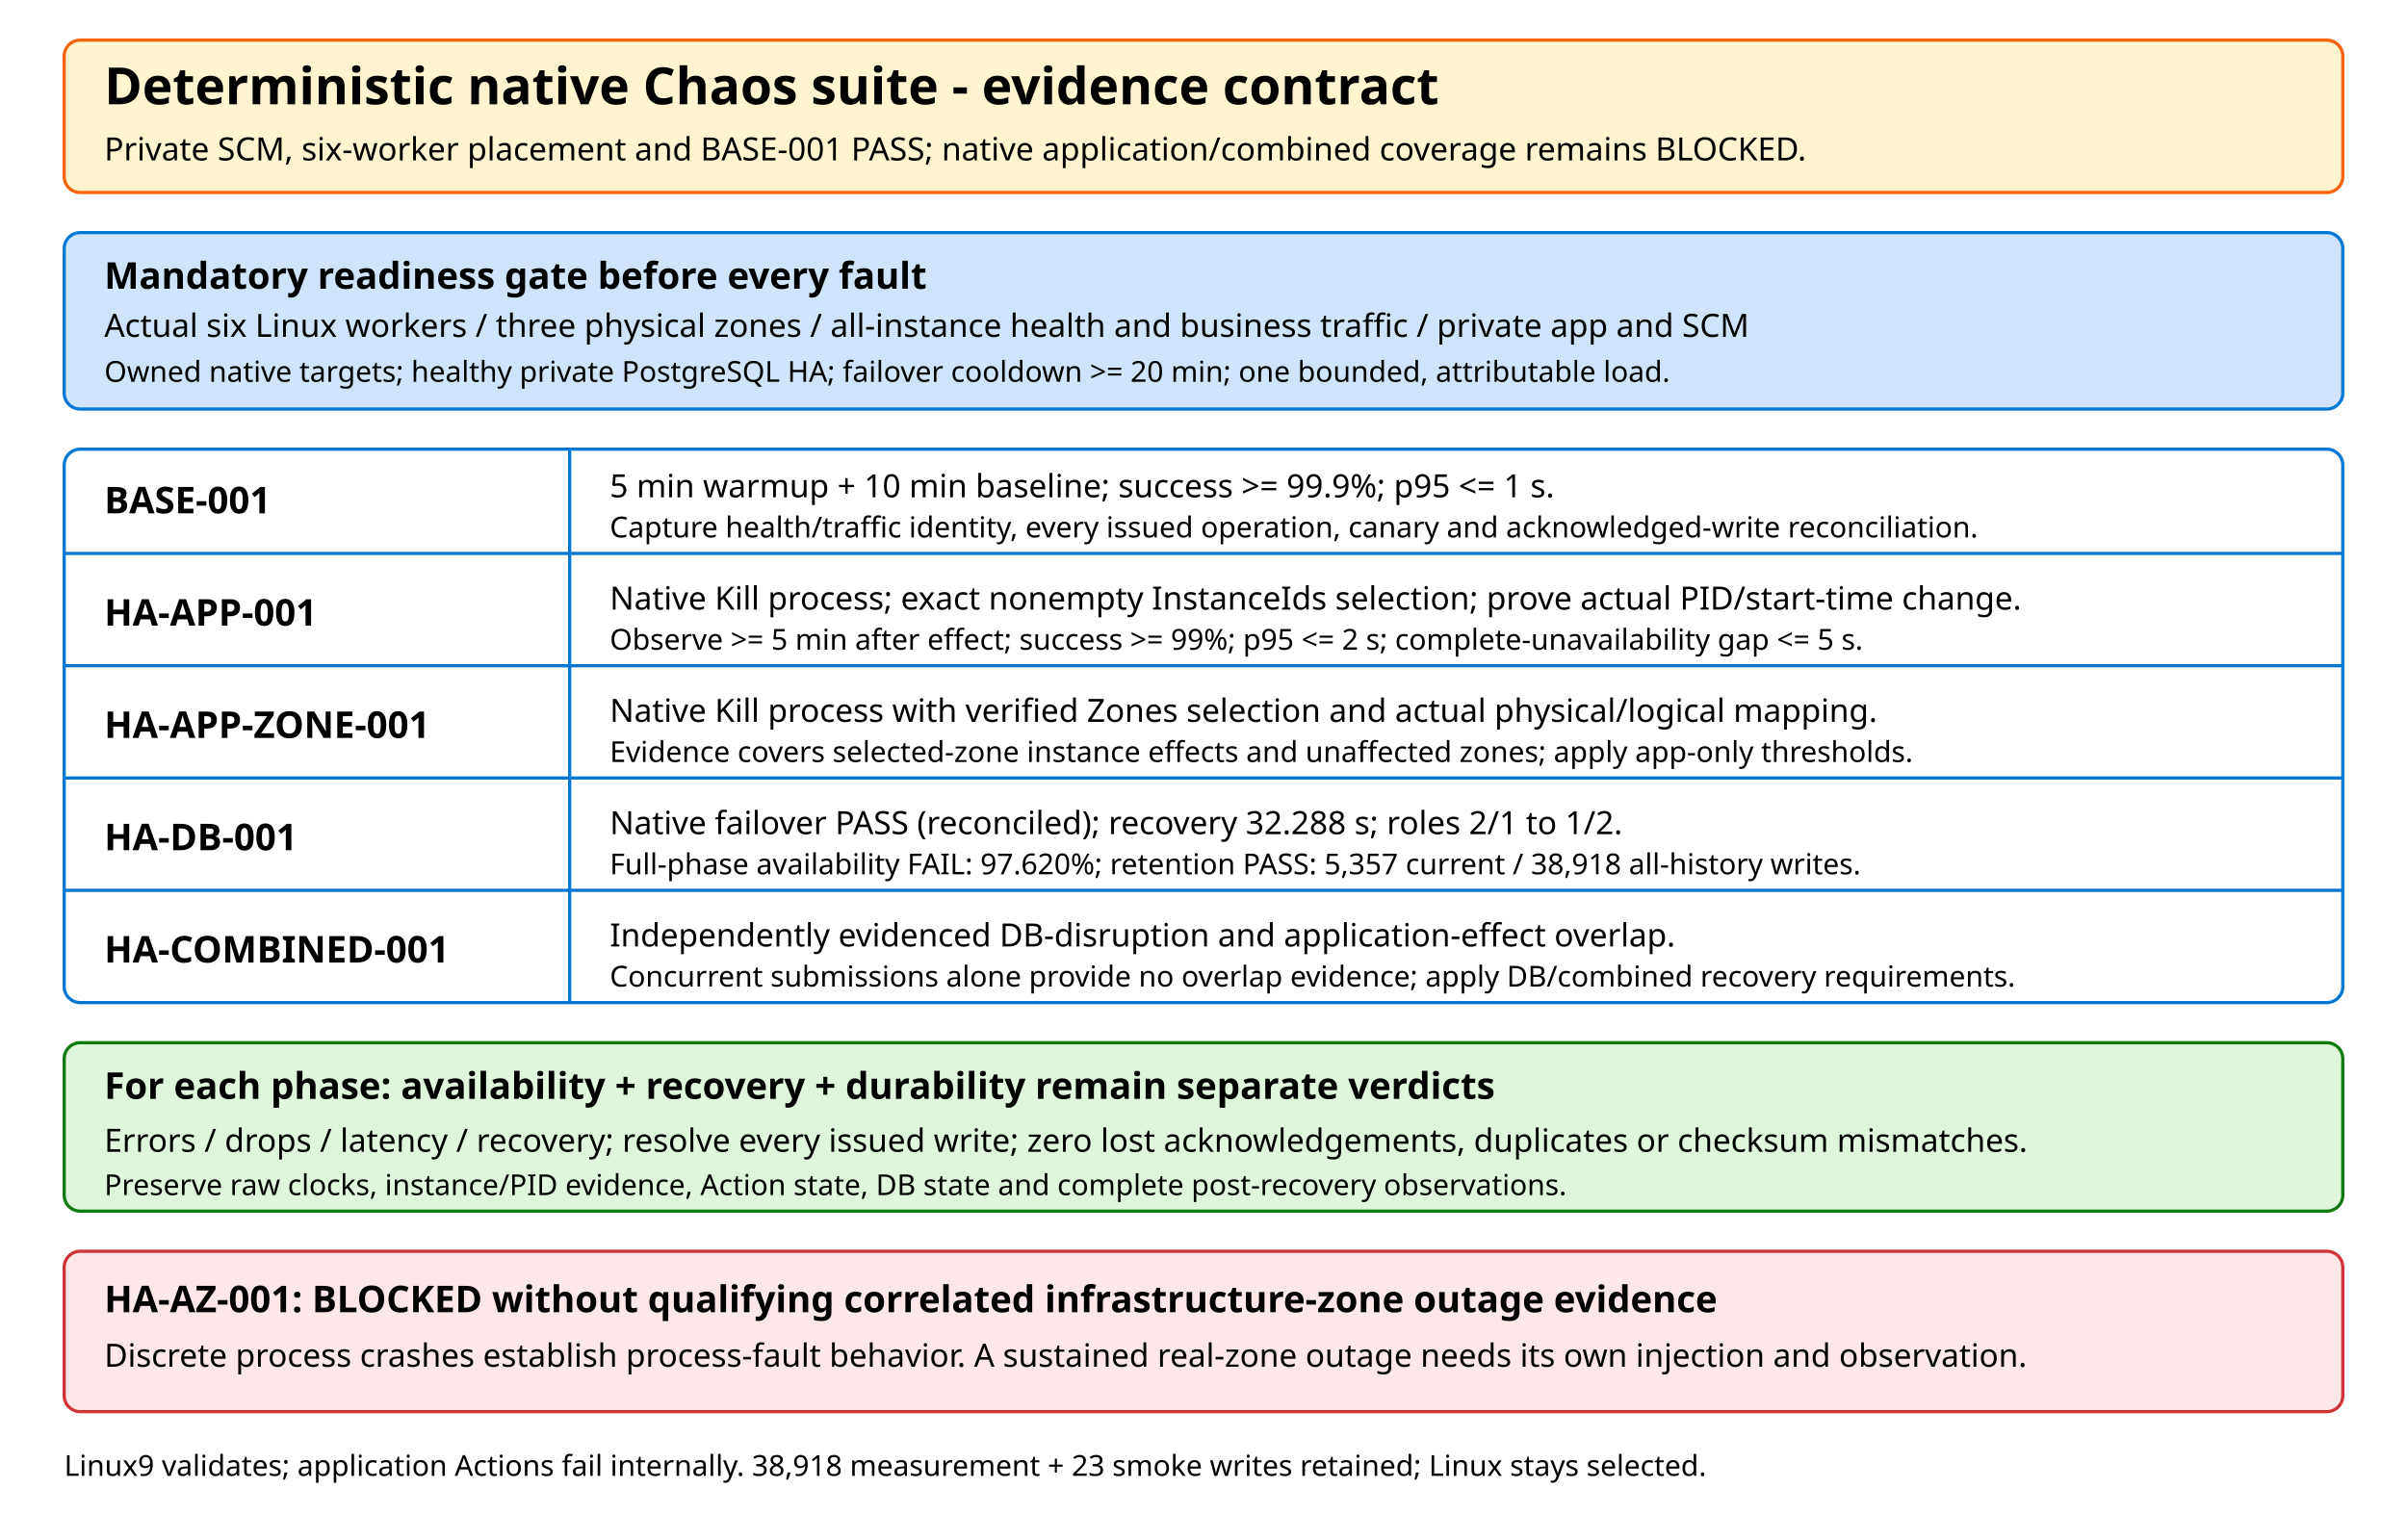
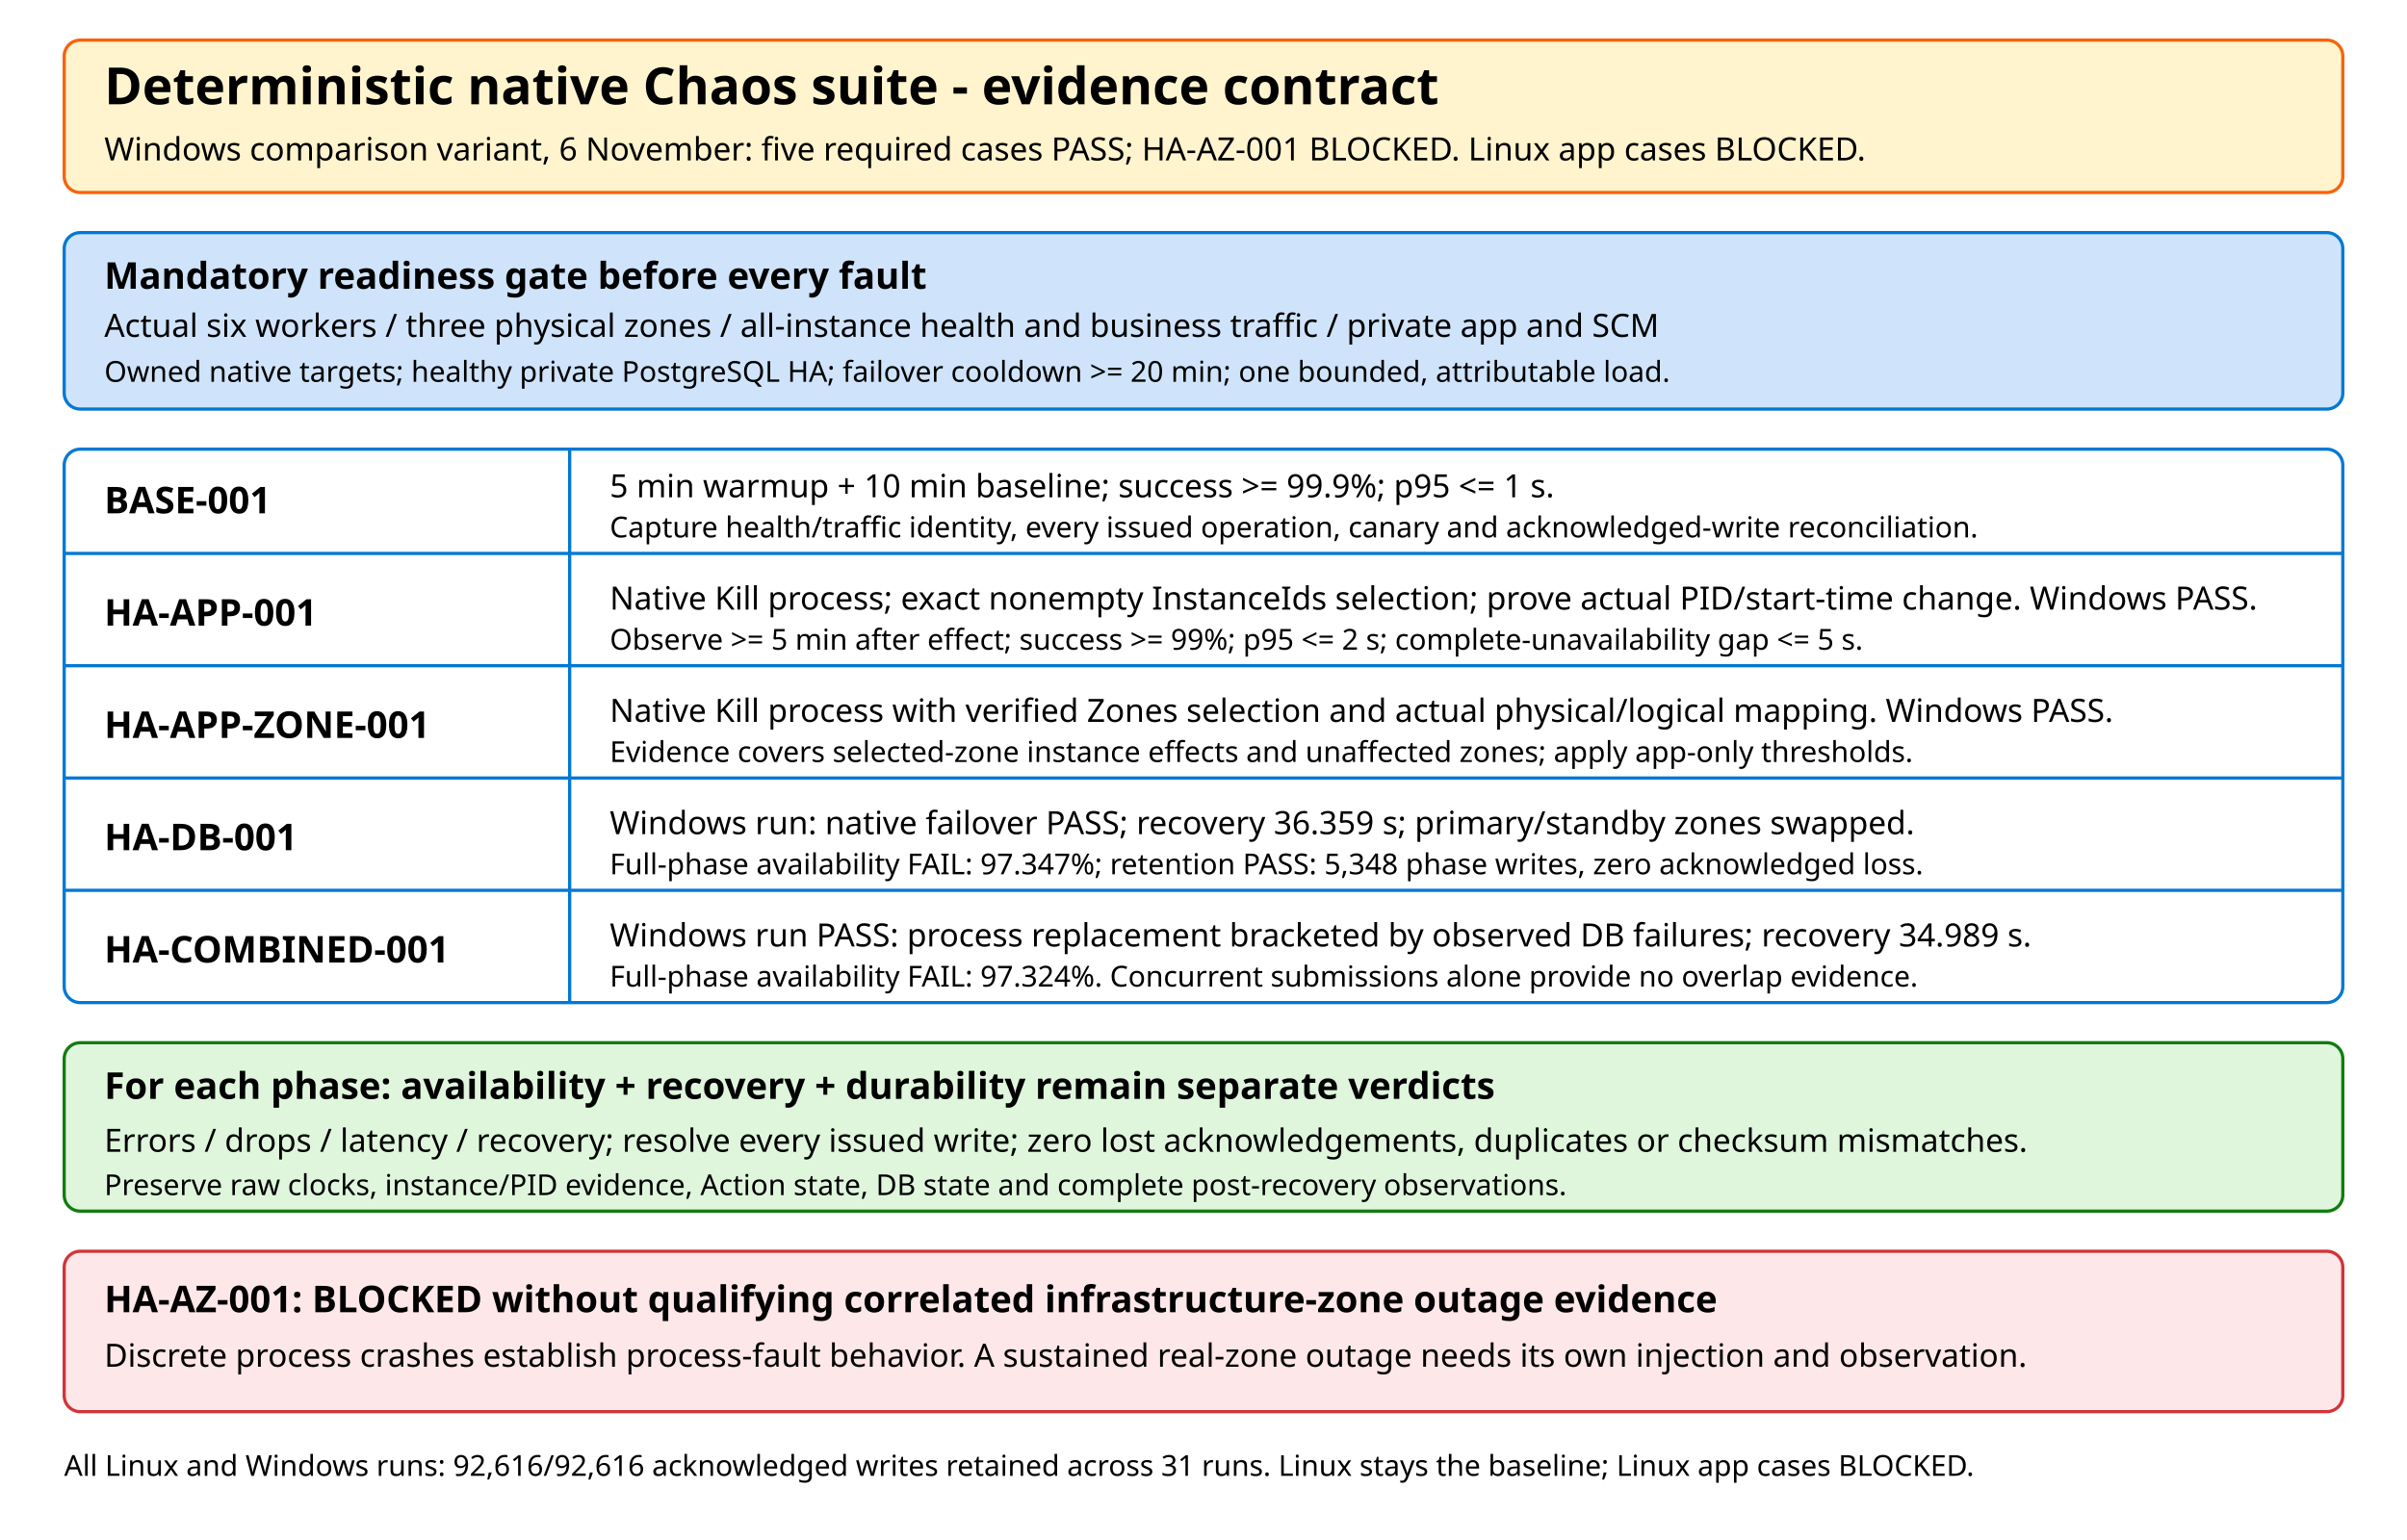
<svg xmlns="http://www.w3.org/2000/svg" width="1500" height="960" viewBox="0 0 1500 960">
  <defs>
    <style>text { font-family: Segoe UI, sans-serif; fill: #000; font-size: 20px } .title { font-size: 32px; font-weight: 600 } .heading { font-size: 23px; font-weight: 600 } .small { font-size: 18px }</style>
  </defs>
  <rect width="1500" height="960" fill="#fff" />
  <rect x="40" y="25" width="1420" height="95" rx="10" fill="#fff4ce" stroke="#f7630c" stroke-width="2" />
  <text x="65" y="65" class="title">Deterministic native Chaos suite - evidence contract</text>
-   <text x="65" y="100">Private SCM, six-worker placement and BASE-001 PASS; native application/combined coverage remains BLOCKED.</text>
+   <text x="65" y="100">Windows comparison variant, 6 November: five required cases PASS; HA-AZ-001 BLOCKED. Linux app cases BLOCKED.</text>
  <rect x="40" y="145" width="1420" height="110" rx="10" fill="#cfe4fa" stroke="#0078d4" stroke-width="2" />
  <text x="65" y="180" class="heading">Mandatory readiness gate before every fault</text>
-   <text x="65" y="210">Actual six Linux workers / three physical zones / all-instance health and business traffic / private app and SCM</text>
+   <text x="65" y="210">Actual six workers / three physical zones / all-instance health and business traffic / private app and SCM</text>
  <text x="65" y="238" class="small">Owned native targets; healthy private PostgreSQL HA; failover cooldown &gt;= 20 min; one bounded, attributable load.</text>
  <g stroke="#0078d4" stroke-width="2" fill="none">
    <rect x="40" y="280" width="1420" height="345" rx="10" />
    <path d="M40 345 H1460 M40 415 H1460 M40 485 H1460 M40 555 H1460 M355 280 V625" />
  </g>
  <text x="65" y="320" class="heading">BASE-001</text>
  <text x="380" y="310">5 min warmup + 10 min baseline; success &gt;= 99.9%; p95 &lt;= 1 s.</text>
  <text x="380" y="335" class="small">Capture health/traffic identity, every issued operation, canary and acknowledged-write reconciliation.</text>
  <text x="65" y="390" class="heading">HA-APP-001</text>
-   <text x="380" y="380">Native Kill process; exact nonempty InstanceIds selection; prove actual PID/start-time change.</text>
+   <text x="380" y="380">Native Kill process; exact nonempty InstanceIds selection; prove actual PID/start-time change. Windows PASS.</text>
  <text x="380" y="405" class="small">Observe &gt;= 5 min after effect; success &gt;= 99%; p95 &lt;= 2 s; complete-unavailability gap &lt;= 5 s.</text>
  <text x="65" y="460" class="heading">HA-APP-ZONE-001</text>
-   <text x="380" y="450">Native Kill process with verified Zones selection and actual physical/logical mapping.</text>
+   <text x="380" y="450">Native Kill process with verified Zones selection and actual physical/logical mapping. Windows PASS.</text>
  <text x="380" y="475" class="small">Evidence covers selected-zone instance effects and unaffected zones; apply app-only thresholds.</text>
  <text x="65" y="530" class="heading">HA-DB-001</text>
-   <text x="380" y="520">Native failover PASS (reconciled); recovery 32.288 s; roles 2/1 to 1/2.</text>
-   <text x="380" y="545" class="small">Full-phase availability FAIL: 97.620%; retention PASS: 5,357 current / 38,918 all-history writes.</text>
+   <text x="380" y="520">Windows run: native failover PASS; recovery 36.359 s; primary/standby zones swapped.</text>
+   <text x="380" y="545" class="small">Full-phase availability FAIL: 97.347%; retention PASS: 5,348 phase writes, zero acknowledged loss.</text>
  <text x="65" y="600" class="heading">HA-COMBINED-001</text>
-   <text x="380" y="590">Independently evidenced DB-disruption and application-effect overlap.</text>
-   <text x="380" y="615" class="small">Concurrent submissions alone provide no overlap evidence; apply DB/combined recovery requirements.</text>
+   <text x="380" y="590">Windows run PASS: process replacement bracketed by observed DB failures; recovery 34.989 s.</text>
+   <text x="380" y="615" class="small">Full-phase availability FAIL: 97.324%. Concurrent submissions alone provide no overlap evidence.</text>
  <rect x="40" y="650" width="1420" height="105" rx="10" fill="#dff6dd" stroke="#107c10" stroke-width="2" />
  <text x="65" y="685" class="heading">For each phase: availability + recovery + durability remain separate verdicts</text>
  <text x="65" y="718">Errors / drops / latency / recovery; resolve every issued write; zero lost acknowledgements, duplicates or checksum mismatches.</text>
  <text x="65" y="745" class="small">Preserve raw clocks, instance/PID evidence, Action state, DB state and complete post-recovery observations.</text>
  <rect x="40" y="780" width="1420" height="100" rx="10" fill="#fde7e9" stroke="#d13438" stroke-width="2" />
  <text x="65" y="818" class="heading">HA-AZ-001: BLOCKED without qualifying correlated infrastructure-zone outage evidence</text>
  <text x="65" y="852">Discrete process crashes establish process-fault behavior. A sustained real-zone outage needs its own injection and observation.</text>
-   <text x="40" y="920" class="small">Linux9 validates; application Actions fail internally. 38,918 measurement + 23 smoke writes retained; Linux stays selected.</text>
+   <text x="40" y="920" class="small">All Linux and Windows runs: 92,616/92,616 acknowledged writes retained across 31 runs. Linux stays the baseline; Linux app cases BLOCKED.</text>
</svg>
